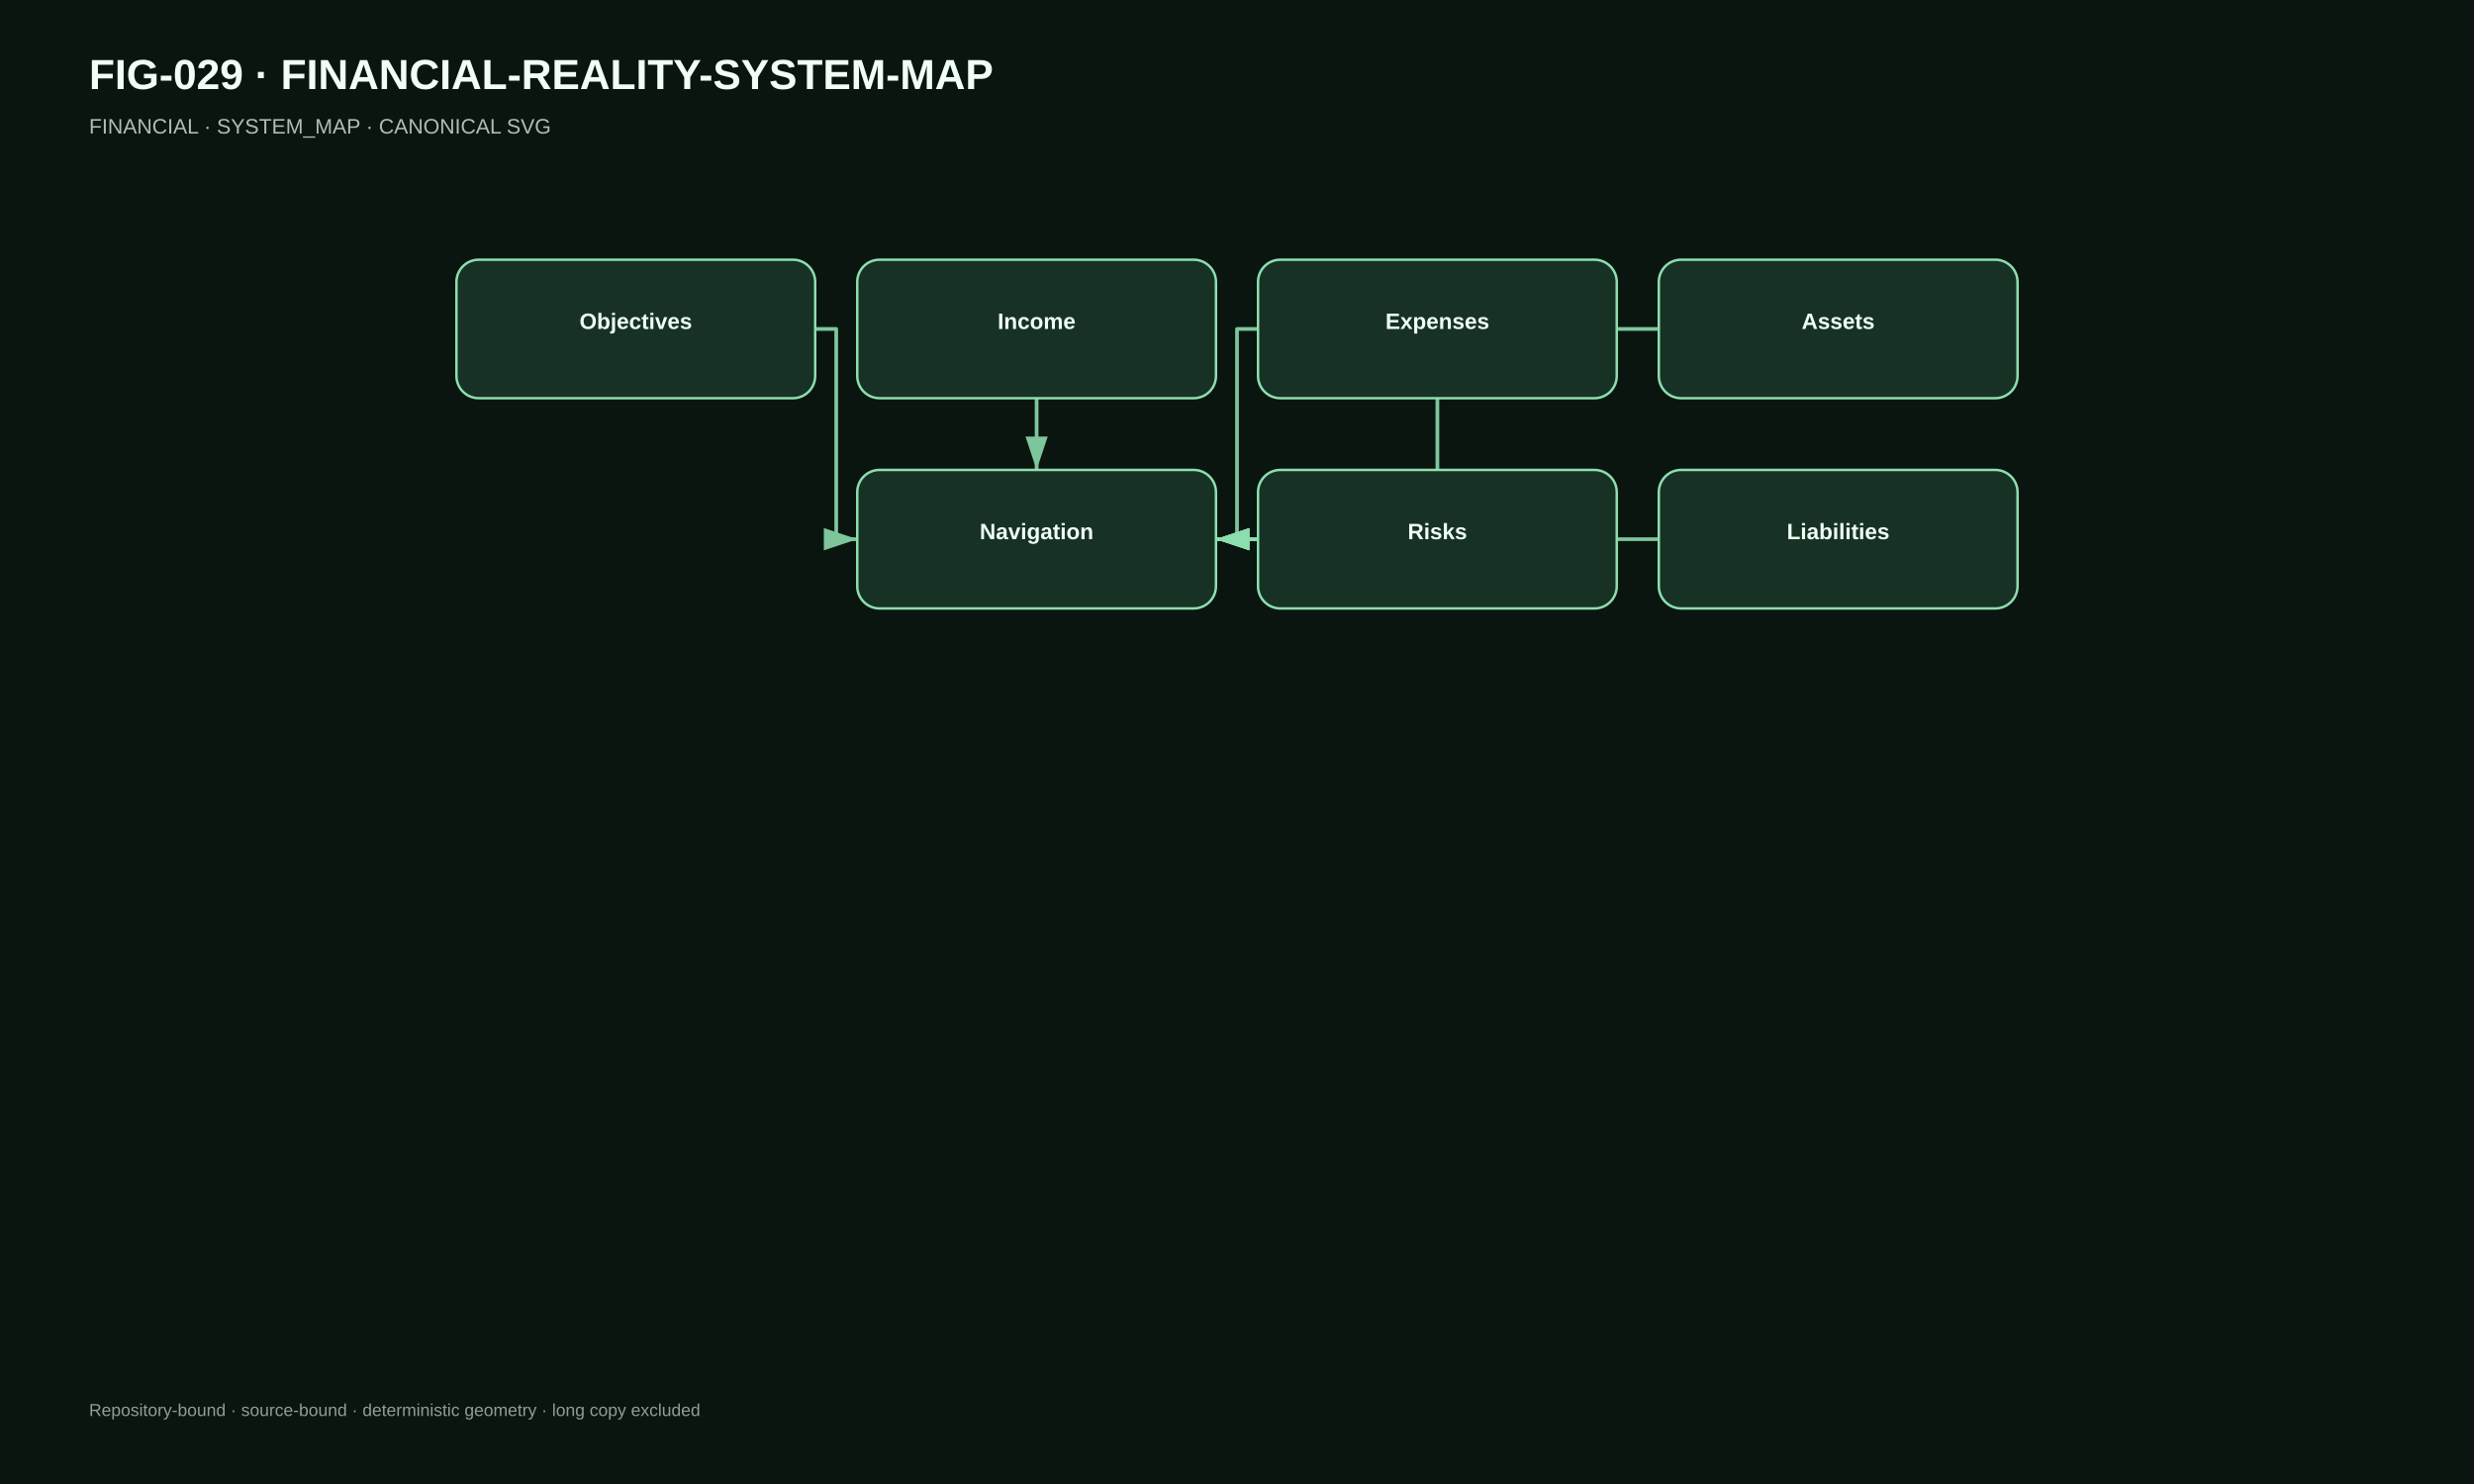
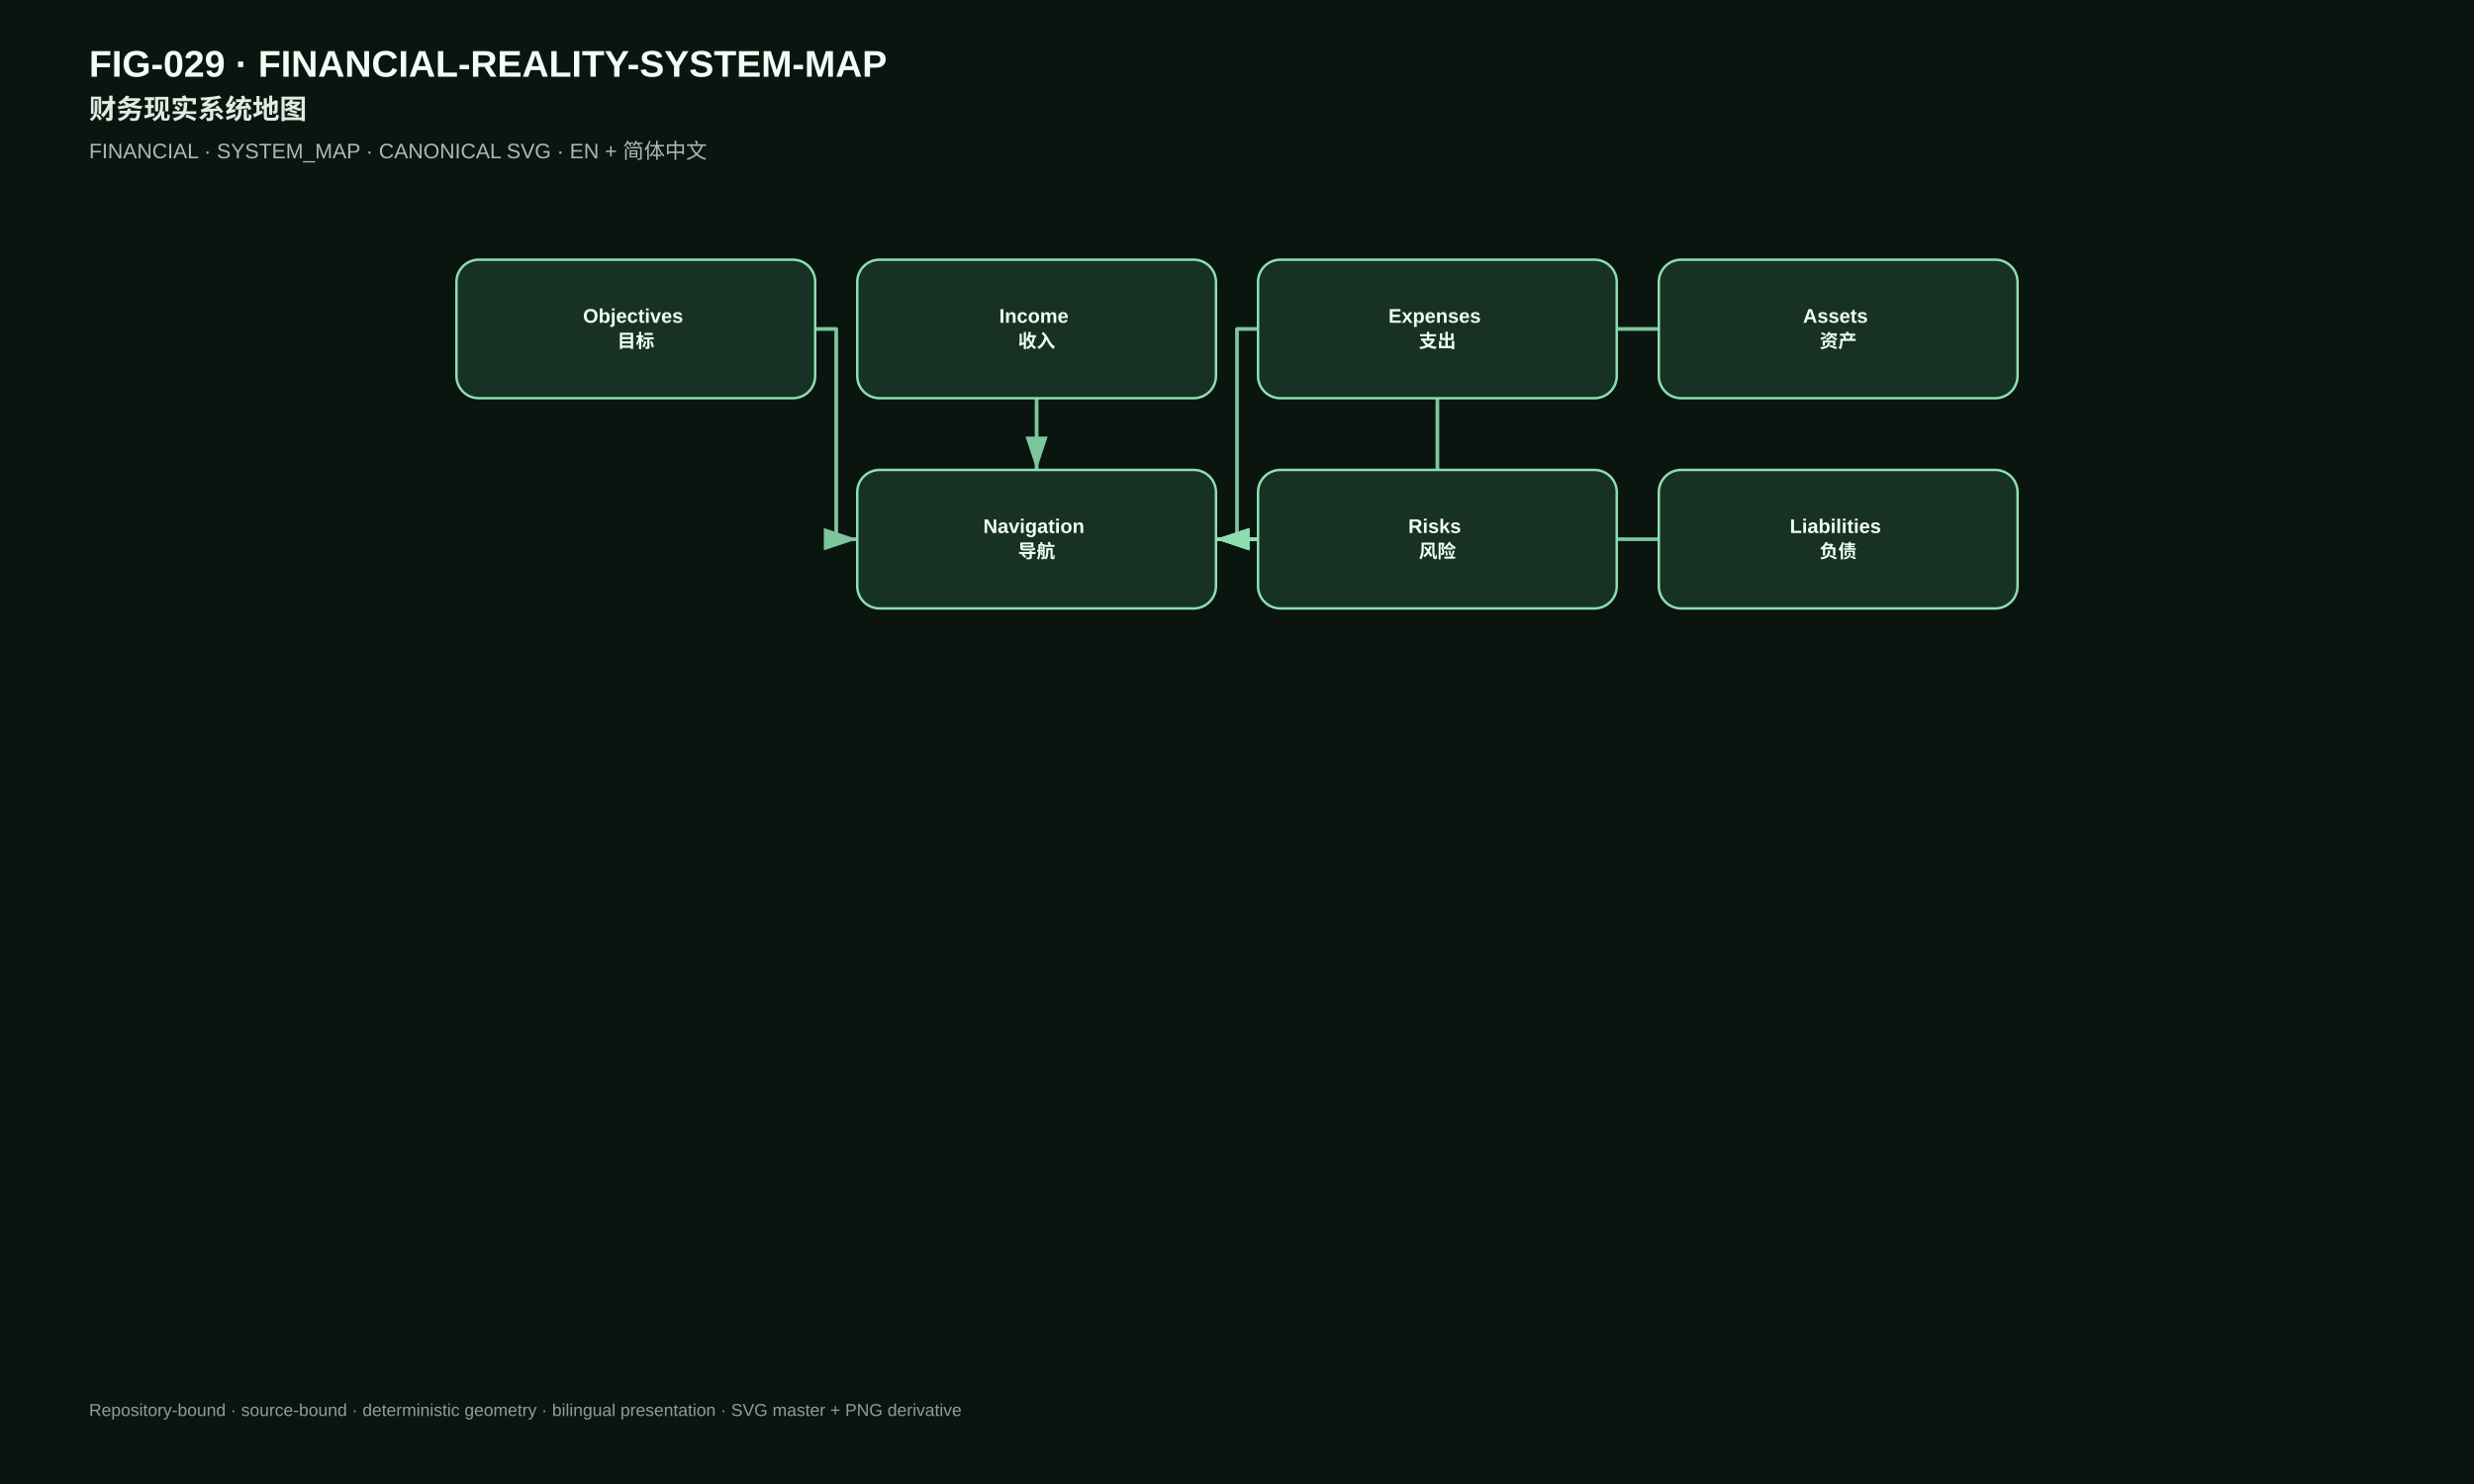
- <svg xmlns="http://www.w3.org/2000/svg" viewBox="0 0 2000 1200" width="2000" height="1200" data-figure-id="FIG-029" data-renderer-version="FIG-RENDERER-1.0.0" data-style-version="FIG-STYLE-1.0.0">
+ <svg xmlns="http://www.w3.org/2000/svg" viewBox="0 0 2000 1200" width="2000" height="1200" data-figure-id="FIG-029" data-renderer-version="FIG-RENDERER-1.1.0" data-style-version="FIG-STYLE-1.1.0" data-presentation-locales="en,zh-Hans">
  <defs>
    <marker id="arrow" markerWidth="10" markerHeight="10" refX="9" refY="3" orient="auto" markerUnits="strokeWidth">
      <path d="M0,0 L0,6 L9,3 z" fill="#8ddeaf" />
    </marker>
  </defs>
  <rect width="100%" height="100%" fill="#0b1510" />
-   <text x="72" y="72" fill="#effff5" font-family="Arial, Helvetica, sans-serif" font-size="34" font-weight="700">FIG-029 · FINANCIAL-REALITY-SYSTEM-MAP</text>
-   <text x="72" y="108" fill="#effff5" opacity="0.72" font-family="Arial, Helvetica, sans-serif" font-size="17">FINANCIAL · SYSTEM_MAP · CANONICAL SVG</text>
+   <text x="72" y="62" fill="#effff5" font-family="Arial, 'Noto Sans CJK SC', 'Microsoft YaHei', sans-serif" font-size="30" font-weight="700">FIG-029 · FINANCIAL-REALITY-SYSTEM-MAP</text>
+   <text x="72" y="96" fill="#effff5" opacity="0.92" font-family="Arial, 'Noto Sans CJK SC', 'Microsoft YaHei', sans-serif" font-size="22" font-weight="600" data-localized-title="zh-Hans">财务现实系统地图</text>
+   <text x="72" y="128" fill="#effff5" opacity="0.70" font-family="Arial, 'Noto Sans CJK SC', 'Microsoft YaHei', sans-serif" font-size="17">FINANCIAL · SYSTEM_MAP · CANONICAL SVG · EN + 简体中文</text>
  <g id="edge-FIG-029-E01" data-from="FIG-029-N01" data-to="FIG-029-N07" data-relation="GUIDES">
    <path d="M 659 266 L 676 266 L 676 436 L 693 436" fill="none" stroke="#8ddeaf" stroke-width="3" stroke-linejoin="round" marker-end="url(#arrow)" opacity="0.88" />
  </g>
  <g id="edge-FIG-029-E02" data-from="FIG-029-N02" data-to="FIG-029-N07" data-relation="INFORMS">
    <path d="M 838 322 L 838 351 L 838 351 L 838 380" fill="none" stroke="#8ddeaf" stroke-width="3" stroke-linejoin="round" marker-end="url(#arrow)" opacity="0.88" />
  </g>
  <g id="edge-FIG-029-E03" data-from="FIG-029-N03" data-to="FIG-029-N07" data-relation="INFORMS">
    <path d="M 1017 266 L 1000 266 L 1000 436 L 983 436" fill="none" stroke="#8ddeaf" stroke-width="3" stroke-linejoin="round" marker-end="url(#arrow)" opacity="0.88" />
  </g>
  <g id="edge-FIG-029-E04" data-from="FIG-029-N04" data-to="FIG-029-N07" data-relation="INFORMS">
    <path d="M 1341 266 L 1162 266 L 1162 436 L 983 436" fill="none" stroke="#8ddeaf" stroke-width="3" stroke-linejoin="round" marker-end="url(#arrow)" opacity="0.88" />
  </g>
  <g id="edge-FIG-029-E05" data-from="FIG-029-N05" data-to="FIG-029-N07" data-relation="INFORMS">
    <path d="M 1341 436 L 1162 436 L 1162 436 L 983 436" fill="none" stroke="#8ddeaf" stroke-width="3" stroke-linejoin="round" marker-end="url(#arrow)" opacity="0.88" />
  </g>
  <g id="edge-FIG-029-E06" data-from="FIG-029-N06" data-to="FIG-029-N07" data-relation="BOUNDS">
    <path d="M 1017 436 L 1000 436 L 1000 436 L 983 436" fill="none" stroke="#8ddeaf" stroke-width="3" stroke-linejoin="round" marker-end="url(#arrow)" opacity="0.88" />
  </g>
-   <g id="node-FIG-029-N01" data-figure-node="FIG-029-N01" data-semantic-key="OBJECTIVES">
+   <g id="node-FIG-029-N01" data-figure-node="FIG-029-N01" data-semantic-key="OBJECTIVES" data-canonical-label="Objectives" data-localized-label="目标">
    <rect x="369" y="210" width="290" height="112" rx="18" fill="#173224" stroke="#8ddeaf" stroke-width="2" />
-     <text x="514" y="266" text-anchor="middle" fill="#effff5" font-family="Arial, Helvetica, sans-serif" font-size="18" font-weight="700">
+     <text x="514" y="261" text-anchor="middle" fill="#effff5" font-family="Arial, 'Noto Sans CJK SC', 'Microsoft YaHei', sans-serif" font-size="16" font-weight="700">
      <tspan x="514" dy="0">Objectives</tspan>
+       <tspan x="514" dy="20" font-size="15" font-weight="600" opacity="0.86">目标</tspan>
    </text>
  </g>
-   <g id="node-FIG-029-N02" data-figure-node="FIG-029-N02" data-semantic-key="INCOME">
+   <g id="node-FIG-029-N02" data-figure-node="FIG-029-N02" data-semantic-key="INCOME" data-canonical-label="Income" data-localized-label="收入">
    <rect x="693" y="210" width="290" height="112" rx="18" fill="#173224" stroke="#8ddeaf" stroke-width="2" />
-     <text x="838" y="266" text-anchor="middle" fill="#effff5" font-family="Arial, Helvetica, sans-serif" font-size="18" font-weight="700">
+     <text x="838" y="261" text-anchor="middle" fill="#effff5" font-family="Arial, 'Noto Sans CJK SC', 'Microsoft YaHei', sans-serif" font-size="16" font-weight="700">
      <tspan x="838" dy="0">Income</tspan>
+       <tspan x="838" dy="20" font-size="15" font-weight="600" opacity="0.86">收入</tspan>
    </text>
  </g>
-   <g id="node-FIG-029-N03" data-figure-node="FIG-029-N03" data-semantic-key="EXPENSES">
+   <g id="node-FIG-029-N03" data-figure-node="FIG-029-N03" data-semantic-key="EXPENSES" data-canonical-label="Expenses" data-localized-label="支出">
    <rect x="1017" y="210" width="290" height="112" rx="18" fill="#173224" stroke="#8ddeaf" stroke-width="2" />
-     <text x="1162" y="266" text-anchor="middle" fill="#effff5" font-family="Arial, Helvetica, sans-serif" font-size="18" font-weight="700">
+     <text x="1162" y="261" text-anchor="middle" fill="#effff5" font-family="Arial, 'Noto Sans CJK SC', 'Microsoft YaHei', sans-serif" font-size="16" font-weight="700">
      <tspan x="1162" dy="0">Expenses</tspan>
+       <tspan x="1162" dy="20" font-size="15" font-weight="600" opacity="0.86">支出</tspan>
    </text>
  </g>
-   <g id="node-FIG-029-N04" data-figure-node="FIG-029-N04" data-semantic-key="ASSETS">
+   <g id="node-FIG-029-N04" data-figure-node="FIG-029-N04" data-semantic-key="ASSETS" data-canonical-label="Assets" data-localized-label="资产">
    <rect x="1341" y="210" width="290" height="112" rx="18" fill="#173224" stroke="#8ddeaf" stroke-width="2" />
-     <text x="1486" y="266" text-anchor="middle" fill="#effff5" font-family="Arial, Helvetica, sans-serif" font-size="18" font-weight="700">
+     <text x="1486" y="261" text-anchor="middle" fill="#effff5" font-family="Arial, 'Noto Sans CJK SC', 'Microsoft YaHei', sans-serif" font-size="16" font-weight="700">
      <tspan x="1486" dy="0">Assets</tspan>
+       <tspan x="1486" dy="20" font-size="15" font-weight="600" opacity="0.86">资产</tspan>
    </text>
  </g>
-   <g id="node-FIG-029-N05" data-figure-node="FIG-029-N05" data-semantic-key="LIABILITIES">
+   <g id="node-FIG-029-N05" data-figure-node="FIG-029-N05" data-semantic-key="LIABILITIES" data-canonical-label="Liabilities" data-localized-label="负债">
    <rect x="1341" y="380" width="290" height="112" rx="18" fill="#173224" stroke="#8ddeaf" stroke-width="2" />
-     <text x="1486" y="436" text-anchor="middle" fill="#effff5" font-family="Arial, Helvetica, sans-serif" font-size="18" font-weight="700">
+     <text x="1486" y="431" text-anchor="middle" fill="#effff5" font-family="Arial, 'Noto Sans CJK SC', 'Microsoft YaHei', sans-serif" font-size="16" font-weight="700">
      <tspan x="1486" dy="0">Liabilities</tspan>
+       <tspan x="1486" dy="20" font-size="15" font-weight="600" opacity="0.86">负债</tspan>
    </text>
  </g>
-   <g id="node-FIG-029-N06" data-figure-node="FIG-029-N06" data-semantic-key="RISKS">
+   <g id="node-FIG-029-N06" data-figure-node="FIG-029-N06" data-semantic-key="RISKS" data-canonical-label="Risks" data-localized-label="风险">
    <rect x="1017" y="380" width="290" height="112" rx="18" fill="#173224" stroke="#8ddeaf" stroke-width="2" />
-     <text x="1162" y="436" text-anchor="middle" fill="#effff5" font-family="Arial, Helvetica, sans-serif" font-size="18" font-weight="700">
+     <text x="1162" y="431" text-anchor="middle" fill="#effff5" font-family="Arial, 'Noto Sans CJK SC', 'Microsoft YaHei', sans-serif" font-size="16" font-weight="700">
      <tspan x="1162" dy="0">Risks</tspan>
+       <tspan x="1162" dy="20" font-size="15" font-weight="600" opacity="0.86">风险</tspan>
    </text>
  </g>
-   <g id="node-FIG-029-N07" data-figure-node="FIG-029-N07" data-semantic-key="NAVIGATION">
+   <g id="node-FIG-029-N07" data-figure-node="FIG-029-N07" data-semantic-key="NAVIGATION" data-canonical-label="Navigation" data-localized-label="导航">
    <rect x="693" y="380" width="290" height="112" rx="18" fill="#173224" stroke="#8ddeaf" stroke-width="2" />
-     <text x="838" y="436" text-anchor="middle" fill="#effff5" font-family="Arial, Helvetica, sans-serif" font-size="18" font-weight="700">
+     <text x="838" y="431" text-anchor="middle" fill="#effff5" font-family="Arial, 'Noto Sans CJK SC', 'Microsoft YaHei', sans-serif" font-size="16" font-weight="700">
      <tspan x="838" dy="0">Navigation</tspan>
+       <tspan x="838" dy="20" font-size="15" font-weight="600" opacity="0.86">导航</tspan>
    </text>
  </g>
-   <text x="72" y="1145" fill="#effff5" opacity="0.58" font-family="Arial, Helvetica, sans-serif" font-size="14">Repository-bound · source-bound · deterministic geometry · long copy excluded</text>
+   <text x="72" y="1145" fill="#effff5" opacity="0.58" font-family="Arial, 'Noto Sans CJK SC', 'Microsoft YaHei', sans-serif" font-size="14">Repository-bound · source-bound · deterministic geometry · bilingual presentation · SVG master + PNG derivative</text>
</svg>
